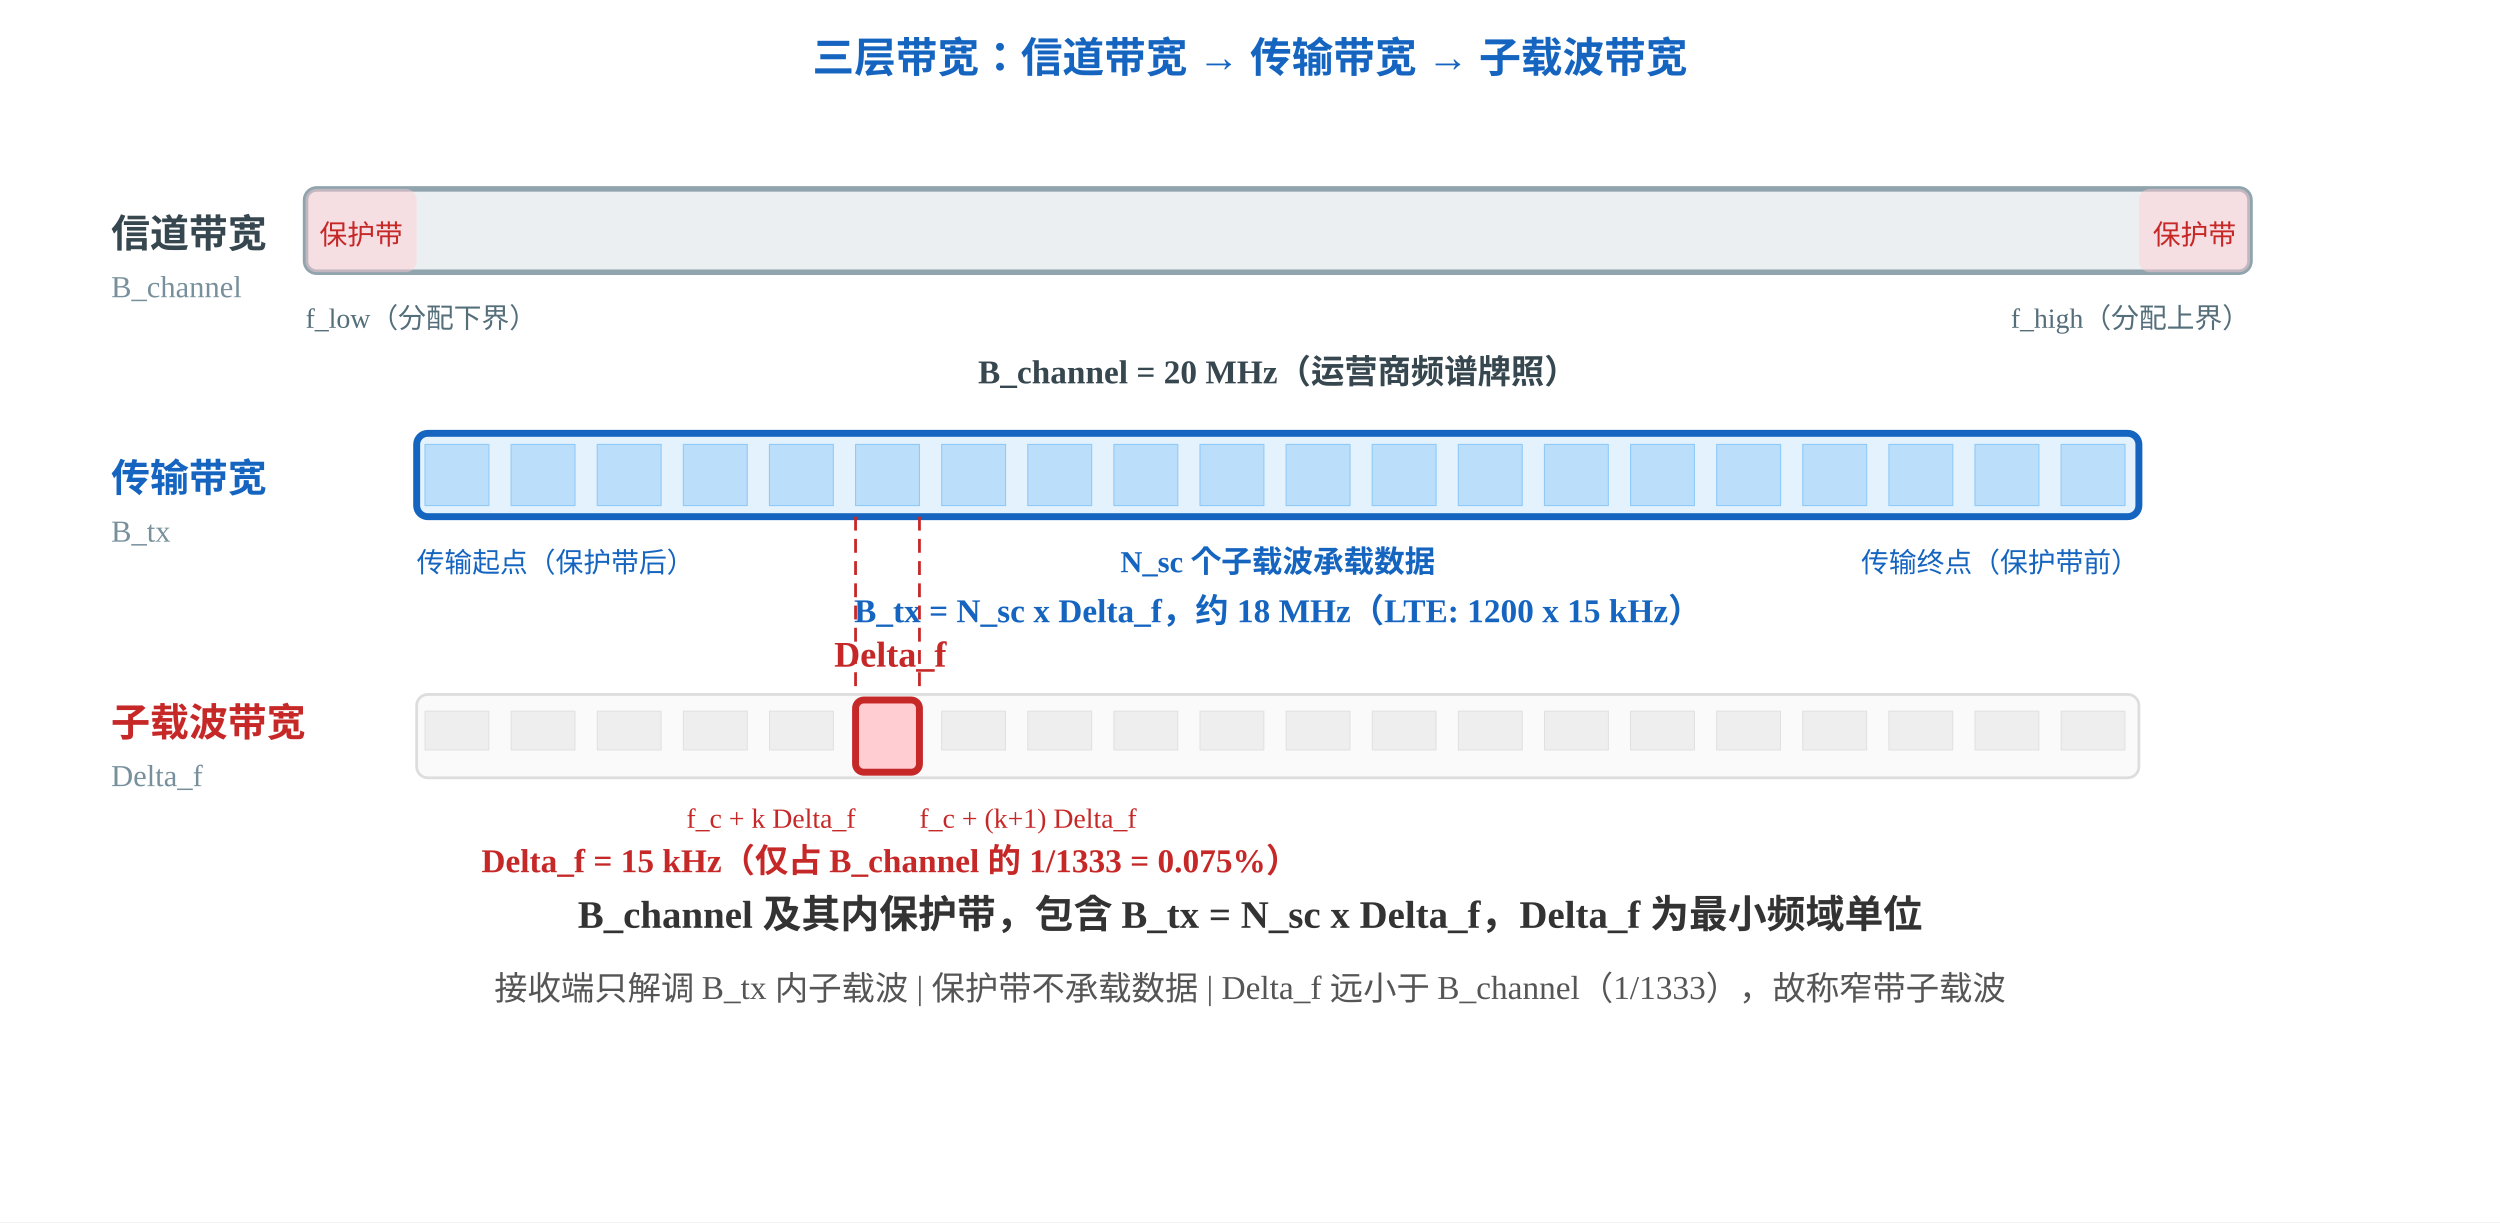
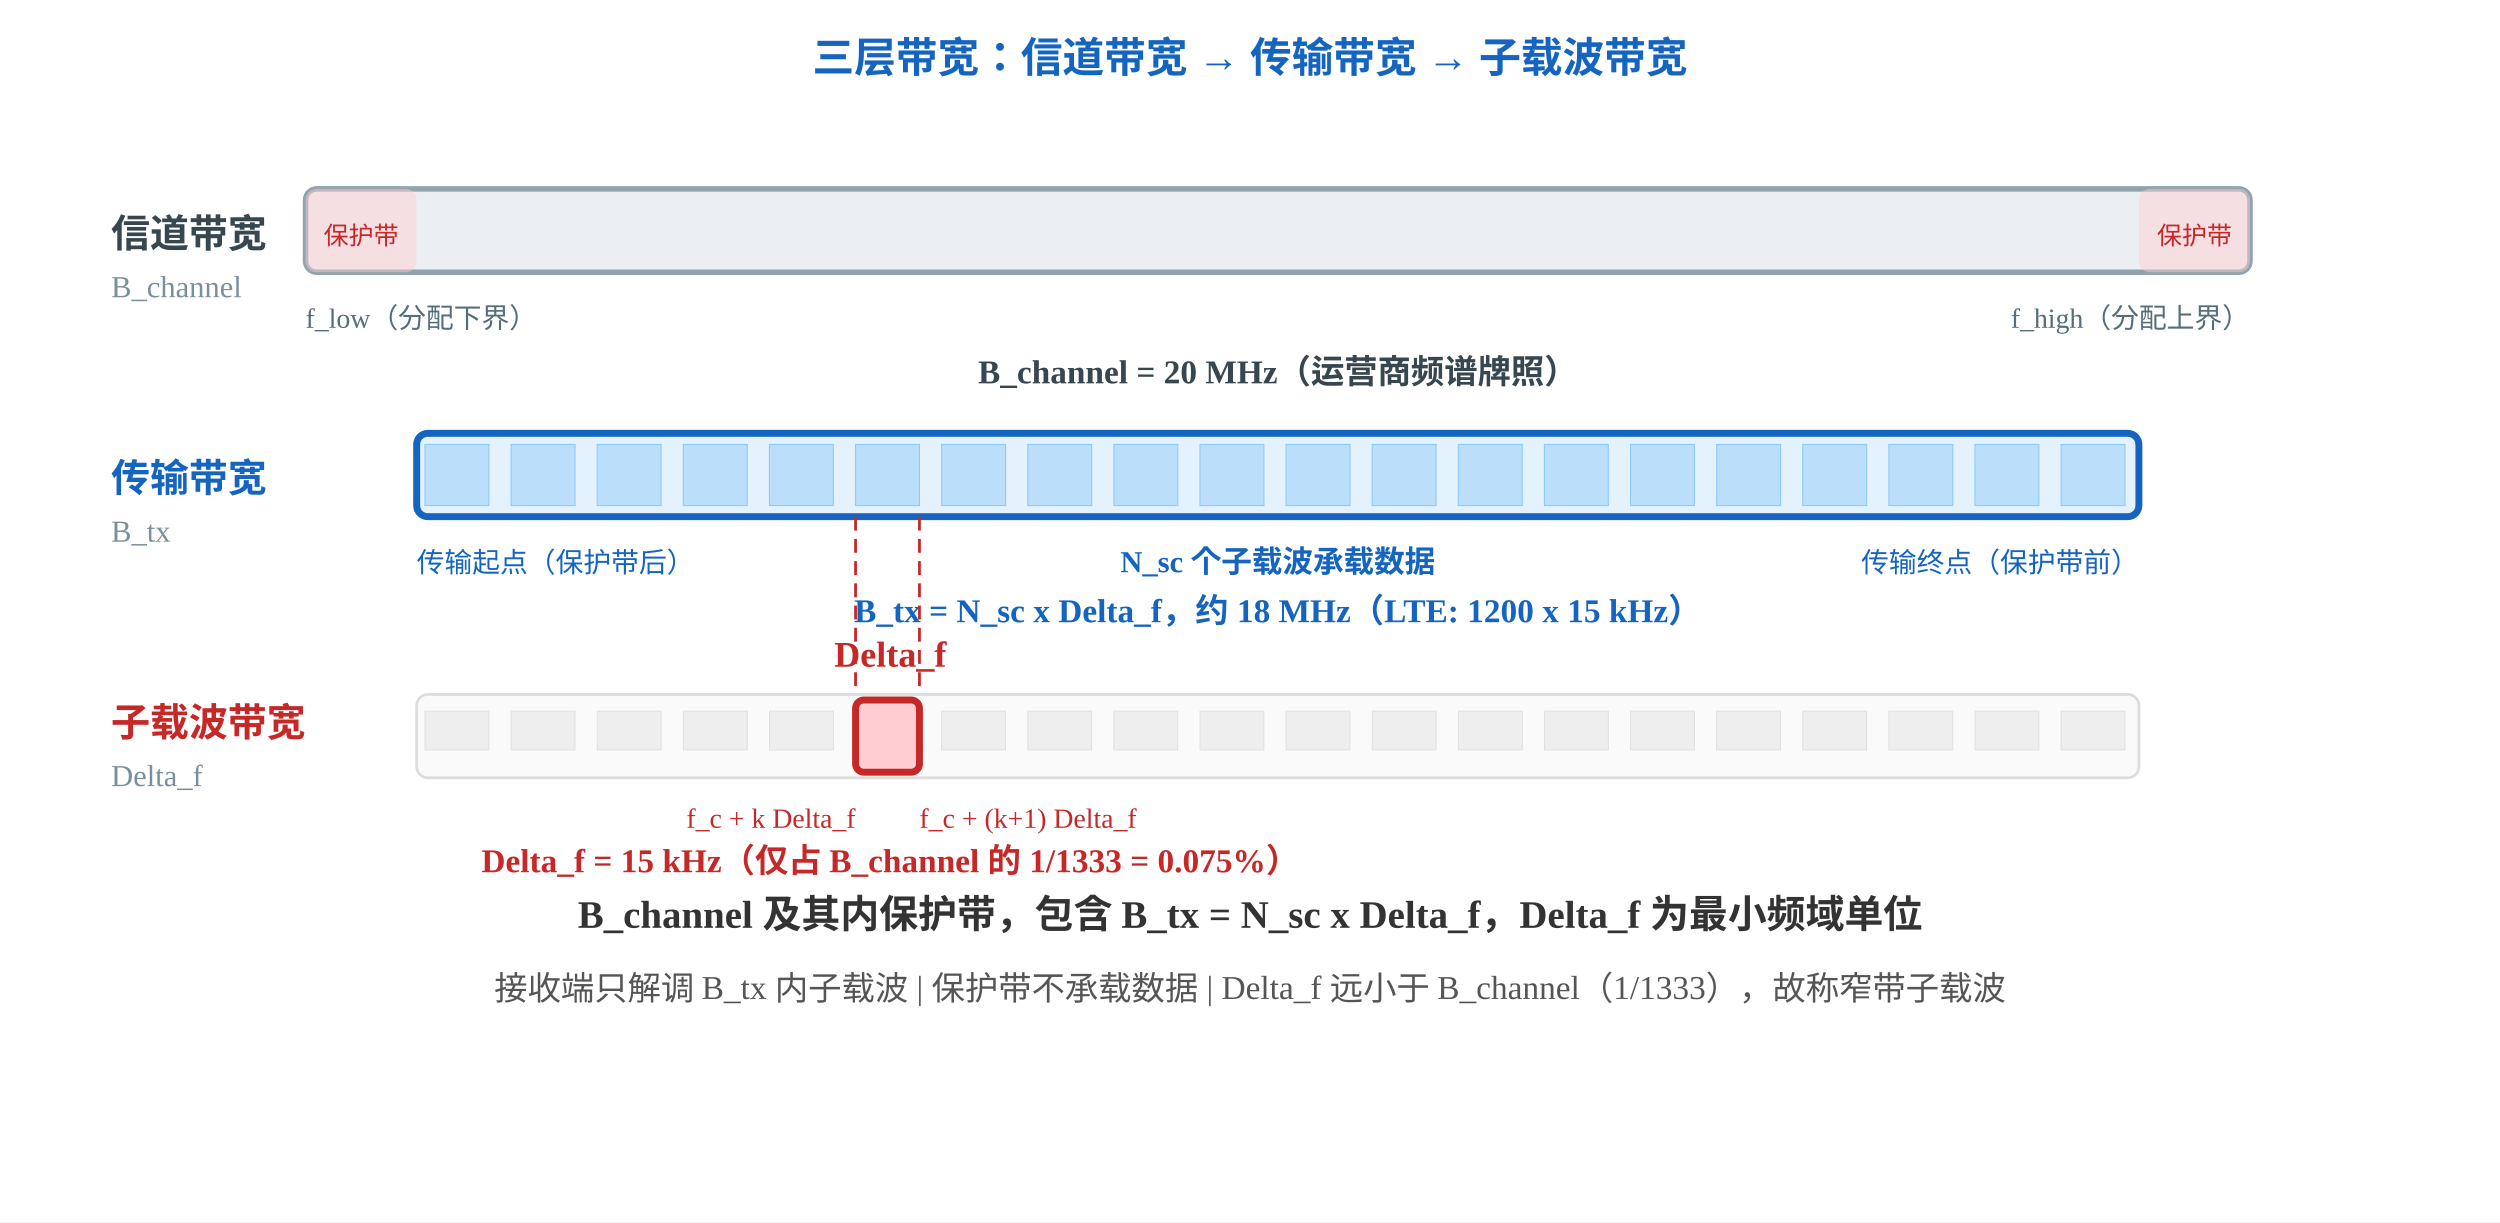
<svg xmlns="http://www.w3.org/2000/svg" width="900" height="440" viewBox="0 0 900 440">
  <rect width="900" height="440" fill="white" />
  <text x="450.0" y="26" text-anchor="middle" font-size="15" fill="#1565c0" font-weight="bold">三层带宽：信道带宽 → 传输带宽 → 子载波带宽</text>
  <text x="40" y="89.0" text-anchor="start" font-size="14" fill="#37474f" font-weight="bold">信道带宽</text>
  <text x="40" y="107.0" text-anchor="start" font-size="11" fill="#78909c">B_channel</text>
  <rect x="110" y="68" width="700" height="30" rx="4" fill="#eceff1" stroke="#90a4ae" stroke-width="2" />
  <rect x="110" y="68" width="40" height="30" fill="#ffcdd2" opacity="0.45" rx="4" />
  <rect x="770" y="68" width="40" height="30" fill="#ffcdd2" opacity="0.45" rx="4" />
-   <text x="130.0" y="88.0" text-anchor="middle" font-size="10" fill="#c62828">保护带</text>
-   <text x="790.0" y="88.0" text-anchor="middle" font-size="10" fill="#c62828">保护带</text>
+   <text x="130.0" y="88.0" text-anchor="middle" font-size="9" fill="#c62828">保护带</text>
+   <text x="790.0" y="88.0" text-anchor="middle" font-size="9" fill="#c62828">保护带</text>
  <text x="110" y="118" text-anchor="start" font-size="10" fill="#546e7a">f_low（分配下界）</text>
  <text x="810" y="118" text-anchor="end" font-size="10" fill="#546e7a">f_high（分配上界）</text>
  <text x="460.0" y="138" text-anchor="middle" font-size="12" fill="#37474f" font-weight="bold">B_channel = 20 MHz（运营商频谱牌照）</text>
  <text x="40" y="177.0" text-anchor="start" font-size="14" fill="#1565c0" font-weight="bold">传输带宽</text>
  <text x="40" y="195.0" text-anchor="start" font-size="11" fill="#78909c">B_tx</text>
  <rect x="150" y="156" width="620" height="30" rx="4" fill="#e3f2fd" stroke="#1565c0" stroke-width="2.5" />
  <rect x="153.0" y="160" width="23.0" height="22" fill="#bbdefb" stroke="#90caf9" stroke-width="0.4" />
  <rect x="184.0" y="160" width="23.0" height="22" fill="#bbdefb" stroke="#90caf9" stroke-width="0.4" />
  <rect x="215.0" y="160" width="23.0" height="22" fill="#bbdefb" stroke="#90caf9" stroke-width="0.4" />
  <rect x="246.0" y="160" width="23.0" height="22" fill="#bbdefb" stroke="#90caf9" stroke-width="0.4" />
  <rect x="277.0" y="160" width="23.0" height="22" fill="#bbdefb" stroke="#90caf9" stroke-width="0.4" />
  <rect x="308.0" y="160" width="23.0" height="22" fill="#bbdefb" stroke="#90caf9" stroke-width="0.4" />
  <rect x="339.0" y="160" width="23.0" height="22" fill="#bbdefb" stroke="#90caf9" stroke-width="0.4" />
  <rect x="370.0" y="160" width="23.0" height="22" fill="#bbdefb" stroke="#90caf9" stroke-width="0.4" />
  <rect x="401.0" y="160" width="23.0" height="22" fill="#bbdefb" stroke="#90caf9" stroke-width="0.4" />
  <rect x="432.0" y="160" width="23.0" height="22" fill="#bbdefb" stroke="#90caf9" stroke-width="0.4" />
  <rect x="463.0" y="160" width="23.0" height="22" fill="#bbdefb" stroke="#90caf9" stroke-width="0.4" />
  <rect x="494.0" y="160" width="23.0" height="22" fill="#bbdefb" stroke="#90caf9" stroke-width="0.4" />
  <rect x="525.0" y="160" width="23.0" height="22" fill="#bbdefb" stroke="#90caf9" stroke-width="0.4" />
  <rect x="556.0" y="160" width="23.0" height="22" fill="#bbdefb" stroke="#90caf9" stroke-width="0.4" />
  <rect x="587.0" y="160" width="23.0" height="22" fill="#bbdefb" stroke="#90caf9" stroke-width="0.4" />
  <rect x="618.0" y="160" width="23.0" height="22" fill="#bbdefb" stroke="#90caf9" stroke-width="0.4" />
  <rect x="649.0" y="160" width="23.0" height="22" fill="#bbdefb" stroke="#90caf9" stroke-width="0.4" />
  <rect x="680.0" y="160" width="23.0" height="22" fill="#bbdefb" stroke="#90caf9" stroke-width="0.4" />
  <rect x="711.0" y="160" width="23.0" height="22" fill="#bbdefb" stroke="#90caf9" stroke-width="0.4" />
  <rect x="742.0" y="160" width="23.0" height="22" fill="#bbdefb" stroke="#90caf9" stroke-width="0.4" />
  <text x="460.0" y="206.0" text-anchor="middle" font-size="11" fill="#1565c0" font-weight="bold">N_sc 个子载波承载数据</text>
  <text x="150" y="206" text-anchor="start" font-size="10" fill="#1565c0">传输起点（保护带后）</text>
  <text x="770" y="206" text-anchor="end" font-size="10" fill="#1565c0">传输终点（保护带前）</text>
  <text x="460.0" y="224" text-anchor="middle" font-size="12" fill="#1565c0" font-weight="bold">B_tx = N_sc x Delta_f，约 18 MHz（LTE: 1200 x 15 kHz）</text>
  <text x="40" y="265.0" text-anchor="start" font-size="14" fill="#c62828" font-weight="bold">子载波带宽</text>
  <text x="40" y="283.0" text-anchor="start" font-size="11" fill="#78909c">Delta_f</text>
  <rect x="150" y="250" width="620" height="30" rx="4" fill="#fafafa" stroke="#ddd" stroke-width="1" />
  <rect x="308.0" y="252" width="23.0" height="26" rx="3" fill="#ffcdd2" stroke="#c62828" stroke-width="2.5" />
  <text x="320.5" y="240" text-anchor="middle" font-size="13" fill="#c62828" font-weight="bold">Delta_f</text>
  <rect x="153.0" y="256" width="23.0" height="14" fill="#eee" stroke="#ddd" stroke-width="0.3" />
  <rect x="184.0" y="256" width="23.0" height="14" fill="#eee" stroke="#ddd" stroke-width="0.3" />
  <rect x="215.0" y="256" width="23.0" height="14" fill="#eee" stroke="#ddd" stroke-width="0.3" />
  <rect x="246.0" y="256" width="23.0" height="14" fill="#eee" stroke="#ddd" stroke-width="0.3" />
  <rect x="277.0" y="256" width="23.0" height="14" fill="#eee" stroke="#ddd" stroke-width="0.3" />
  <rect x="339.0" y="256" width="23.0" height="14" fill="#eee" stroke="#ddd" stroke-width="0.3" />
  <rect x="370.0" y="256" width="23.0" height="14" fill="#eee" stroke="#ddd" stroke-width="0.3" />
  <rect x="401.0" y="256" width="23.0" height="14" fill="#eee" stroke="#ddd" stroke-width="0.3" />
  <rect x="432.0" y="256" width="23.0" height="14" fill="#eee" stroke="#ddd" stroke-width="0.3" />
  <rect x="463.0" y="256" width="23.0" height="14" fill="#eee" stroke="#ddd" stroke-width="0.3" />
  <rect x="494.0" y="256" width="23.0" height="14" fill="#eee" stroke="#ddd" stroke-width="0.3" />
  <rect x="525.0" y="256" width="23.0" height="14" fill="#eee" stroke="#ddd" stroke-width="0.3" />
  <rect x="556.0" y="256" width="23.0" height="14" fill="#eee" stroke="#ddd" stroke-width="0.3" />
  <rect x="587.0" y="256" width="23.0" height="14" fill="#eee" stroke="#ddd" stroke-width="0.3" />
  <rect x="618.0" y="256" width="23.0" height="14" fill="#eee" stroke="#ddd" stroke-width="0.3" />
  <rect x="649.0" y="256" width="23.0" height="14" fill="#eee" stroke="#ddd" stroke-width="0.3" />
  <rect x="680.0" y="256" width="23.0" height="14" fill="#eee" stroke="#ddd" stroke-width="0.3" />
  <rect x="711.0" y="256" width="23.0" height="14" fill="#eee" stroke="#ddd" stroke-width="0.3" />
  <rect x="742.0" y="256" width="23.0" height="14" fill="#eee" stroke="#ddd" stroke-width="0.3" />
  <line x1="308.0" y1="186" x2="308.0" y2="250" stroke="#c62828" stroke-width="1" stroke-dasharray="5,3" />
  <line x1="331.0" y1="186" x2="331.0" y2="250" stroke="#c62828" stroke-width="1" stroke-dasharray="5,3" />
  <text x="308.0" y="298" text-anchor="end" font-size="10" fill="#c62828">f_c + k Delta_f</text>
  <text x="331.0" y="298" text-anchor="start" font-size="10" fill="#c62828">f_c + (k+1) Delta_f</text>
  <text x="320.5" y="314" text-anchor="middle" font-size="12" fill="#c62828" font-weight="bold">Delta_f = 15 kHz（仅占 B_channel 的 1/1333 = 0.075%）</text>
  <text x="450.0" y="334" text-anchor="middle" font-size="14" fill="#333" font-weight="bold">B_channel 及其内保护带，包含 B_tx = N_sc x Delta_f，Delta_f 为最小频域单位</text>
  <text x="450.0" y="360" text-anchor="middle" font-size="12" fill="#555">接收端只解调 B_tx 内子载波 | 保护带不承载数据 | Delta_f 远小于 B_channel（1/1333），故称窄带子载波</text>
</svg>
